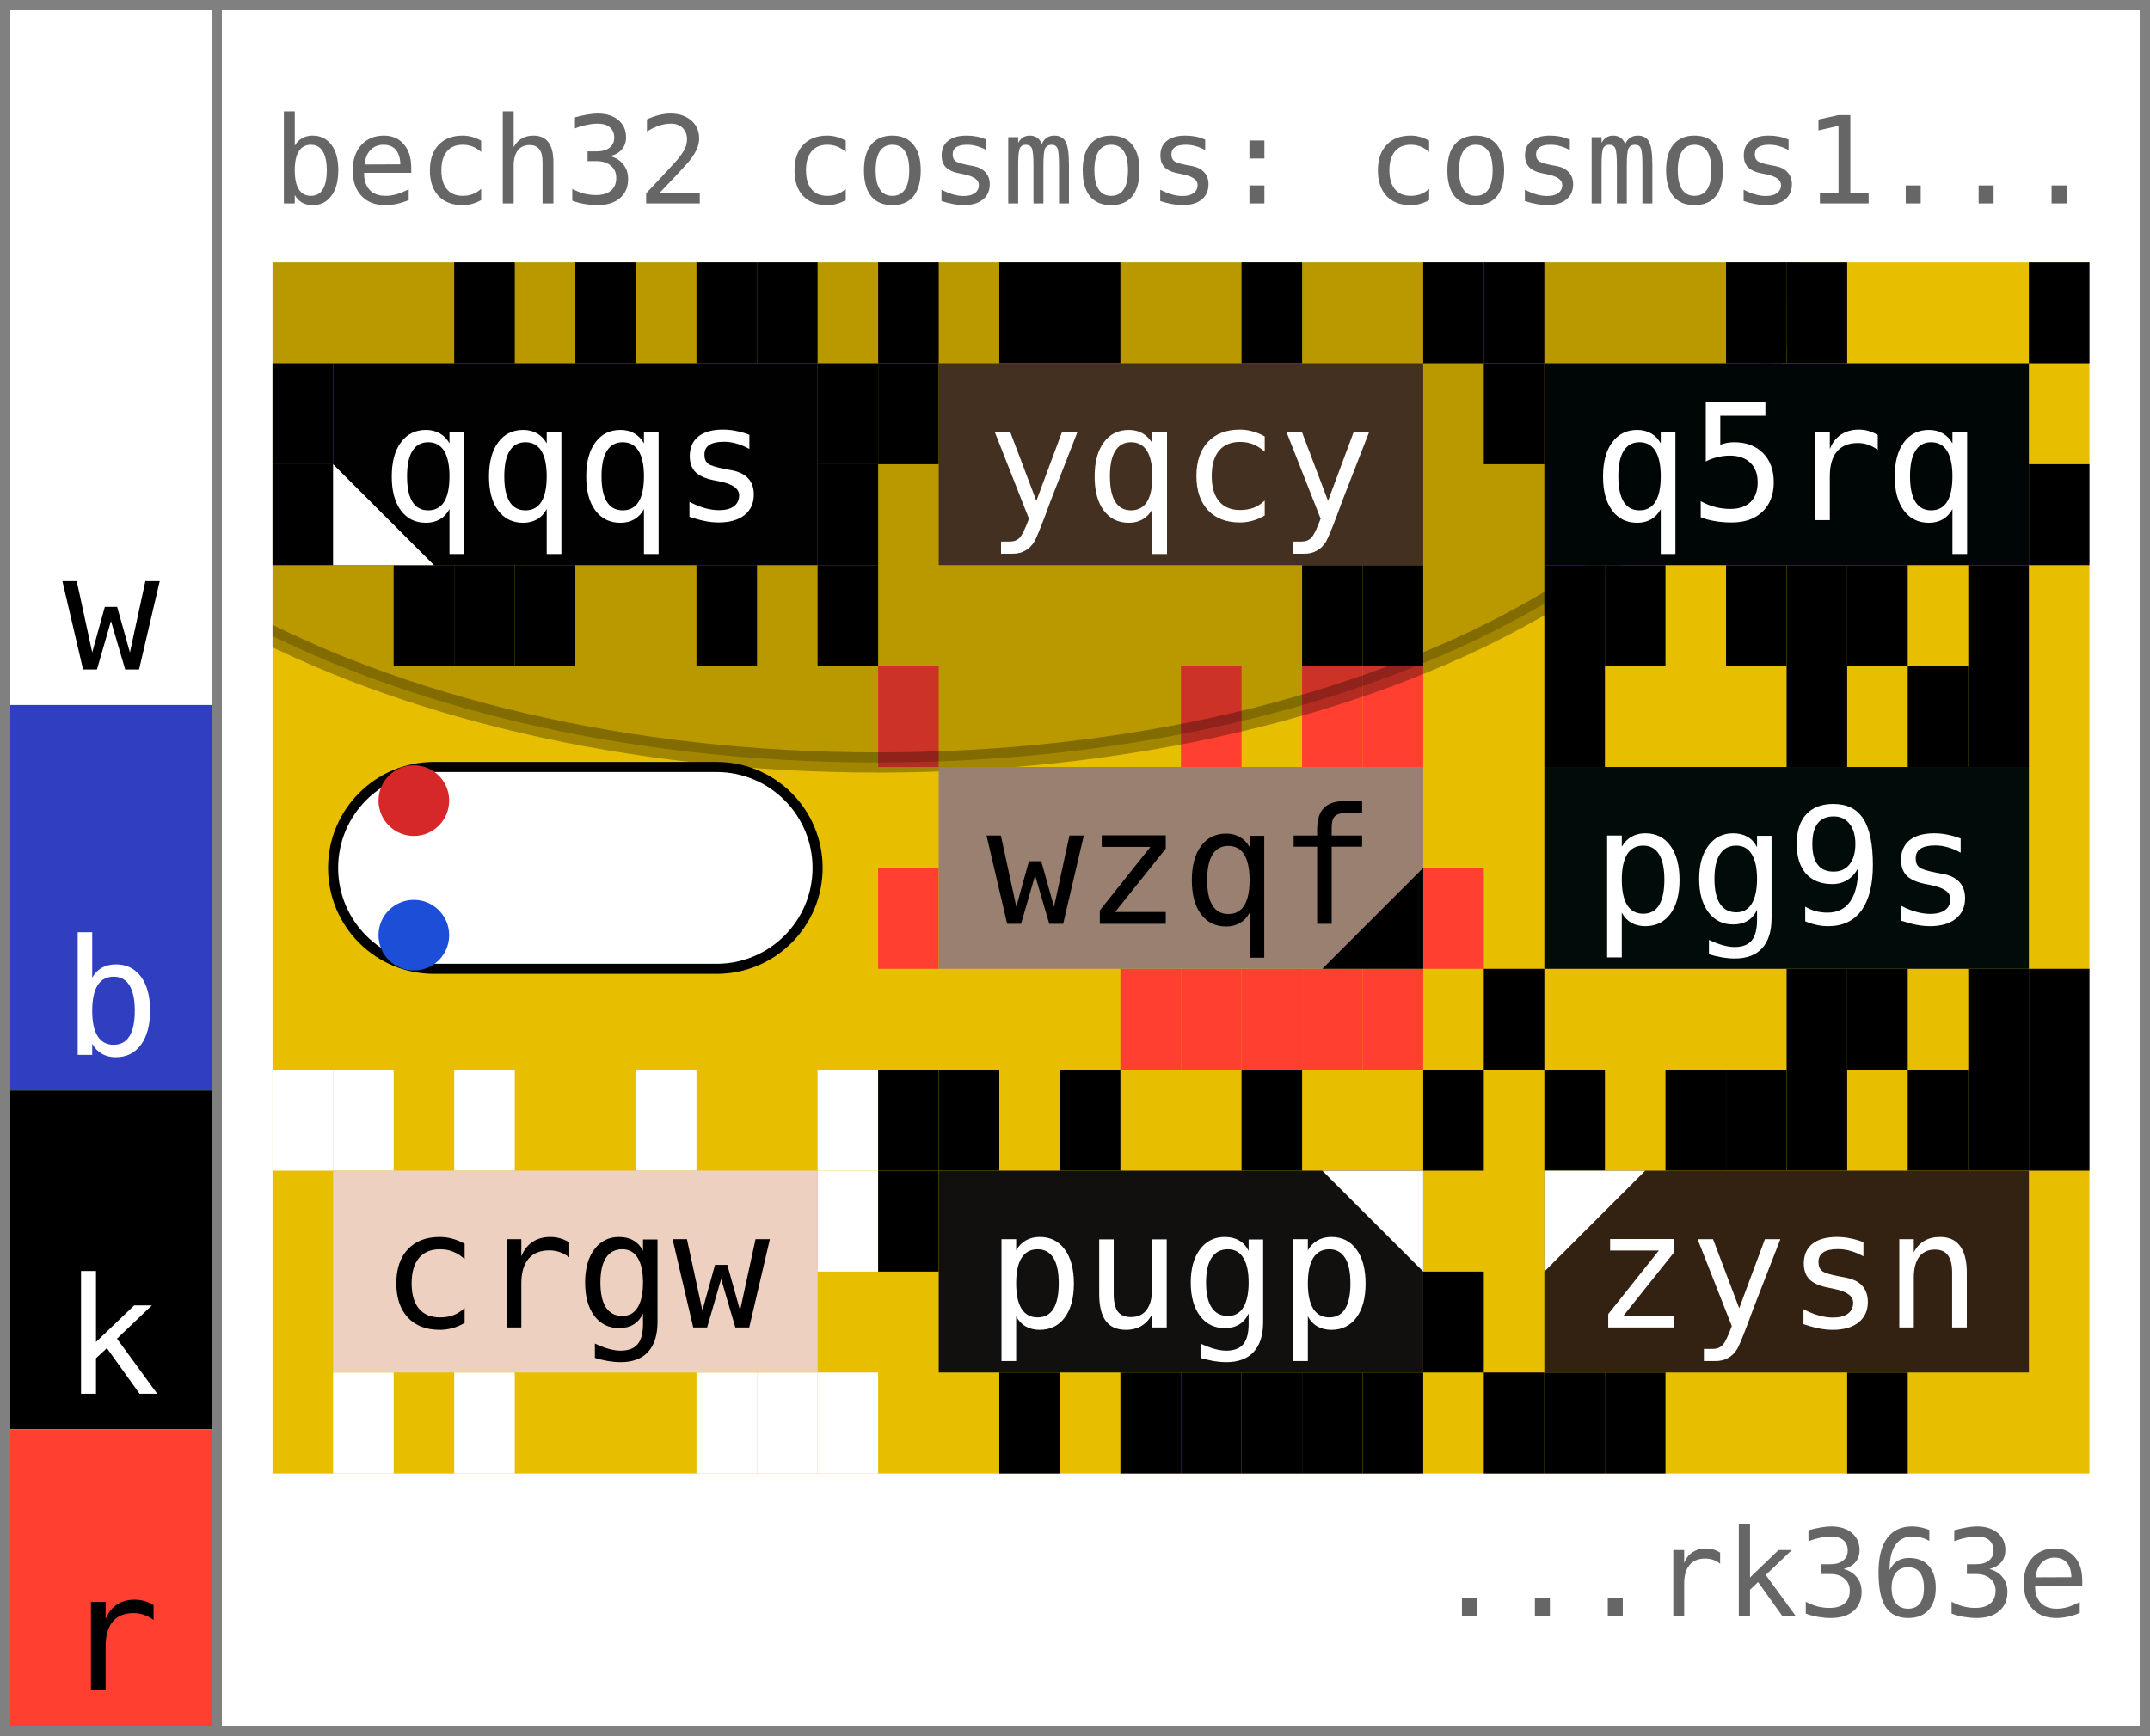
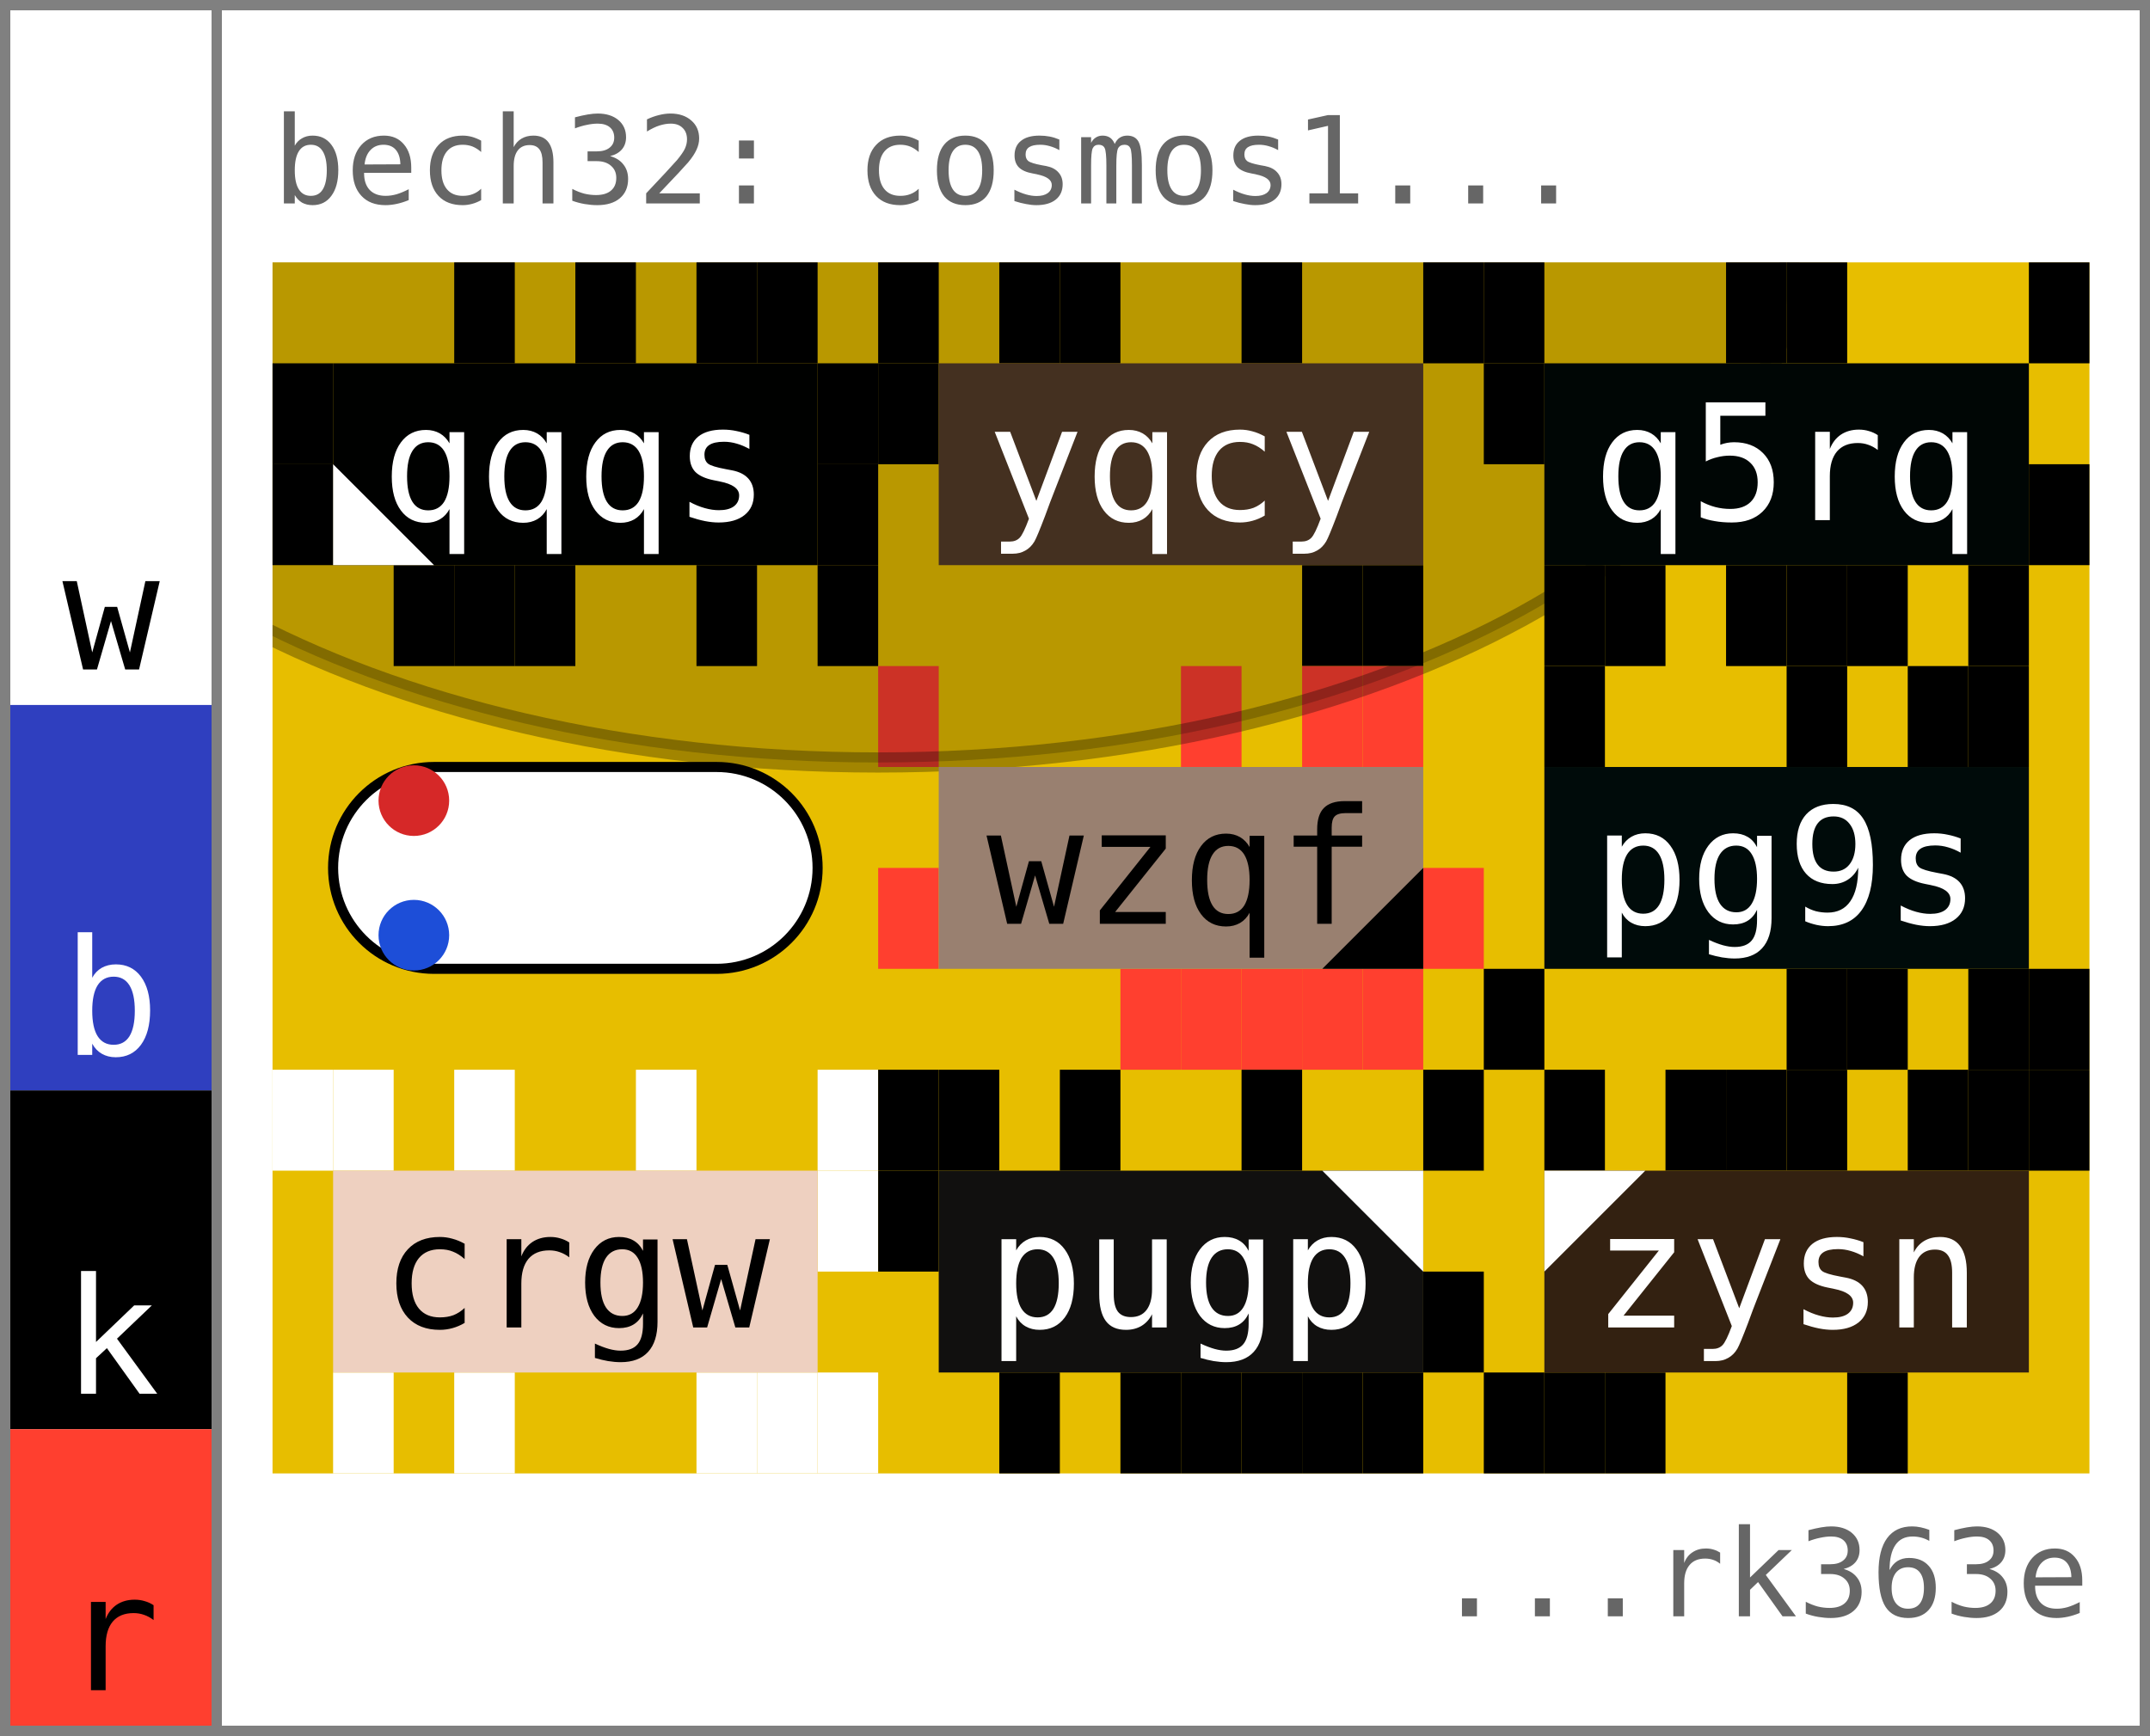
<svg xmlns="http://www.w3.org/2000/svg" width="213.0" height="172.0" viewBox="0 0 213.0 172.0" data-entviz-version="v6" data-entviz-lib="0.6.1" data-input-bytes="45" data-cols="3" data-rows="3">
  <defs>
    <clipPath id="grid-clip-ce5da880624d9baa-3x3">
      <rect x="27.0" y="26.0" width="180.0" height="120.0" />
    </clipPath>
  </defs>
  <rect x="0" y="0" width="213.0" height="172.0" fill="#ffffff" />
  <g data-channel="grid">
    <rect x="27.0" y="26.0" width="180.0" height="120.0" fill="#e7be00" />
    <g>
      <rect x="45.0" y="26.0" width="6.0" height="10.0" fill="#000000" />
      <rect x="57.0" y="26.0" width="6.0" height="10.0" fill="#000000" />
      <rect x="69.0" y="26.0" width="6.0" height="10.0" fill="#000000" />
      <rect x="75.0" y="26.0" width="6.0" height="10.0" fill="#000000" />
      <rect x="81.0" y="36.0" width="6.0" height="10.0" fill="#000000" />
      <rect x="81.0" y="46.0" width="6.0" height="10.0" fill="#000000" />
      <rect x="81.0" y="56.0" width="6.0" height="10.0" fill="#000000" />
      <rect x="69.0" y="56.0" width="6.0" height="10.0" fill="#000000" />
      <rect x="51.0" y="56.0" width="6.0" height="10.0" fill="#000000" />
      <rect x="45.0" y="56.0" width="6.0" height="10.0" fill="#000000" />
      <rect x="39.0" y="56.0" width="6.0" height="10.0" fill="#000000" />
      <rect x="27.0" y="46.0" width="6.0" height="10.0" fill="#000000" />
      <rect x="27.0" y="36.0" width="6.0" height="10.0" fill="#000000" />
      <rect x="87.0" y="26.0" width="6.0" height="10.0" fill="#000000" />
      <rect x="99.0" y="26.0" width="6.0" height="10.0" fill="#000000" />
      <rect x="105.0" y="26.0" width="6.0" height="10.0" fill="#000000" />
      <rect x="123.0" y="26.0" width="6.0" height="10.0" fill="#000000" />
      <rect x="141.0" y="26.0" width="6.0" height="10.0" fill="#000000" />
      <rect x="135.0" y="56.0" width="6.0" height="10.0" fill="#000000" />
      <rect x="129.0" y="56.0" width="6.0" height="10.0" fill="#000000" />
      <rect x="87.0" y="36.0" width="6.0" height="10.0" fill="#000000" />
      <rect x="147.0" y="26.0" width="6.0" height="10.0" fill="#000000" />
      <rect x="171.0" y="26.0" width="6.0" height="10.0" fill="#000000" />
      <rect x="177.0" y="26.0" width="6.0" height="10.0" fill="#000000" />
      <rect x="201.0" y="26.0" width="6.0" height="10.0" fill="#000000" />
      <rect x="201.0" y="46.0" width="6.0" height="10.0" fill="#000000" />
      <rect x="195.0" y="56.0" width="6.0" height="10.0" fill="#000000" />
      <rect x="183.0" y="56.0" width="6.0" height="10.0" fill="#000000" />
      <rect x="177.0" y="56.0" width="6.0" height="10.0" fill="#000000" />
      <rect x="171.0" y="56.0" width="6.0" height="10.0" fill="#000000" />
      <rect x="159.0" y="56.0" width="6.0" height="10.0" fill="#000000" />
      <rect x="153.0" y="56.0" width="6.0" height="10.0" fill="#000000" />
      <rect x="147.0" y="36.0" width="6.0" height="10.0" fill="#000000" />
      <rect x="87.0" y="66.0" width="6.0" height="10.0" fill="#ff3f2f" />
      <rect x="117.0" y="66.0" width="6.0" height="10.0" fill="#ff3f2f" />
      <rect x="129.0" y="66.0" width="6.0" height="10.0" fill="#ff3f2f" />
      <rect x="135.0" y="66.0" width="6.0" height="10.0" fill="#ff3f2f" />
      <rect x="141.0" y="86.0" width="6.0" height="10.0" fill="#ff3f2f" />
      <rect x="135.0" y="96.0" width="6.0" height="10.0" fill="#ff3f2f" />
      <rect x="129.0" y="96.0" width="6.0" height="10.0" fill="#ff3f2f" />
      <rect x="123.0" y="96.0" width="6.0" height="10.0" fill="#ff3f2f" />
      <rect x="117.0" y="96.0" width="6.0" height="10.0" fill="#ff3f2f" />
      <rect x="111.0" y="96.0" width="6.0" height="10.0" fill="#ff3f2f" />
      <rect x="87.0" y="86.0" width="6.0" height="10.0" fill="#ff3f2f" />
      <rect x="153.0" y="66.0" width="6.0" height="10.0" fill="#000000" />
      <rect x="177.0" y="66.0" width="6.0" height="10.0" fill="#000000" />
      <rect x="189.0" y="66.0" width="6.0" height="10.0" fill="#000000" />
      <rect x="195.0" y="66.0" width="6.0" height="10.0" fill="#000000" />
      <rect x="201.0" y="96.0" width="6.0" height="10.0" fill="#000000" />
      <rect x="195.0" y="96.0" width="6.0" height="10.0" fill="#000000" />
      <rect x="183.0" y="96.0" width="6.0" height="10.0" fill="#000000" />
      <rect x="177.0" y="96.0" width="6.0" height="10.0" fill="#000000" />
      <rect x="147.0" y="96.0" width="6.0" height="10.0" fill="#000000" />
      <rect x="27.0" y="106.0" width="6.0" height="10.0" fill="#ffffff" />
      <rect x="33.0" y="106.0" width="6.0" height="10.0" fill="#ffffff" />
      <rect x="45.0" y="106.0" width="6.0" height="10.0" fill="#ffffff" />
      <rect x="63.0" y="106.0" width="6.0" height="10.0" fill="#ffffff" />
      <rect x="81.0" y="106.0" width="6.0" height="10.0" fill="#ffffff" />
      <rect x="81.0" y="116.0" width="6.0" height="10.0" fill="#ffffff" />
      <rect x="81.0" y="136.0" width="6.0" height="10.0" fill="#ffffff" />
      <rect x="75.0" y="136.0" width="6.0" height="10.0" fill="#ffffff" />
      <rect x="69.0" y="136.0" width="6.0" height="10.0" fill="#ffffff" />
      <rect x="45.0" y="136.0" width="6.0" height="10.0" fill="#ffffff" />
      <rect x="33.0" y="136.0" width="6.0" height="10.0" fill="#ffffff" />
      <rect x="87.0" y="106.0" width="6.0" height="10.0" fill="#000000" />
      <rect x="93.0" y="106.0" width="6.0" height="10.0" fill="#000000" />
      <rect x="105.0" y="106.0" width="6.0" height="10.0" fill="#000000" />
      <rect x="123.0" y="106.0" width="6.0" height="10.0" fill="#000000" />
      <rect x="141.0" y="106.0" width="6.0" height="10.0" fill="#000000" />
      <rect x="141.0" y="126.0" width="6.0" height="10.0" fill="#000000" />
      <rect x="135.0" y="136.0" width="6.0" height="10.0" fill="#000000" />
      <rect x="129.0" y="136.0" width="6.0" height="10.0" fill="#000000" />
      <rect x="123.0" y="136.0" width="6.0" height="10.0" fill="#000000" />
      <rect x="117.0" y="136.0" width="6.0" height="10.0" fill="#000000" />
      <rect x="111.0" y="136.0" width="6.0" height="10.0" fill="#000000" />
      <rect x="99.0" y="136.0" width="6.0" height="10.0" fill="#000000" />
      <rect x="87.0" y="116.0" width="6.0" height="10.0" fill="#000000" />
      <rect x="153.0" y="106.0" width="6.0" height="10.0" fill="#000000" />
      <rect x="165.0" y="106.0" width="6.0" height="10.0" fill="#000000" />
      <rect x="171.0" y="106.0" width="6.0" height="10.0" fill="#000000" />
      <rect x="177.0" y="106.0" width="6.0" height="10.0" fill="#000000" />
      <rect x="189.0" y="106.0" width="6.0" height="10.0" fill="#000000" />
      <rect x="195.0" y="106.0" width="6.0" height="10.0" fill="#000000" />
      <rect x="201.0" y="106.0" width="6.0" height="10.0" fill="#000000" />
      <rect x="183.0" y="136.0" width="6.0" height="10.0" fill="#000000" />
      <rect x="159.0" y="136.0" width="6.0" height="10.0" fill="#000000" />
      <rect x="153.0" y="136.0" width="6.0" height="10.0" fill="#000000" />
      <rect x="147.0" y="136.0" width="6.0" height="10.0" fill="#000000" />
    </g>
    <g clip-path="url(#grid-clip-ce5da880624d9baa-3x3)" data-channel="ellipse" data-ellipse-anchor-x="87.0" data-ellipse-anchor-y="26.0" data-ellipse-rx="90.28339382189839" data-ellipse-ry="49.55404322555325" data-ellipse-rotation-deg="0.0">
      <ellipse cx="87.0" cy="26.0" rx="90.283" ry="49.554" transform="rotate(0.0 87.0 26.0)" fill="#000000" stroke="#000000" fill-opacity="0.2" stroke-opacity="0.3" stroke-width="2.0" />
    </g>
    <g>
      <g data-channel="cell" data-cell-index="0" data-cell-row="0" data-cell-col="0" data-cell-quartile="4">
        <rect x="33.0" y="36.0" width="48.0" height="20.0" fill="#000100" />
        <text x="57.0" y="46.0" fill="#ffffff" style="font-family: &quot;JetBrains Mono&quot;, &quot;Menlo&quot;, &quot;Consolas&quot;, &quot;DejaVu Sans Mono&quot;, &quot;Liberation Mono&quot;, &quot;Roboto Mono&quot;, &quot;Noto Sans Mono&quot;, monospace; font-size: 16.0px;" text-anchor="middle" dominant-baseline="central">qqqs</text>
        <polygon points="33.0,56.0 33.0,46.0 43.0,56.0" fill="#ffffff" />
      </g>
      <g data-channel="cell" data-cell-index="1" data-cell-row="0" data-cell-col="1">
        <rect x="93.0" y="36.0" width="48.0" height="20.0" fill="#443020" />
        <text x="117.0" y="46.0" fill="#ffffff" style="font-family: &quot;JetBrains Mono&quot;, &quot;Menlo&quot;, &quot;Consolas&quot;, &quot;DejaVu Sans Mono&quot;, &quot;Liberation Mono&quot;, &quot;Roboto Mono&quot;, &quot;Noto Sans Mono&quot;, monospace; font-size: 16.0px;" text-anchor="middle" dominant-baseline="central">yqcy</text>
      </g>
      <g data-channel="cell" data-cell-index="2" data-cell-row="0" data-cell-col="2">
        <rect x="153.0" y="36.0" width="48.0" height="20.0" fill="#000605" />
        <text x="177.0" y="46.0" fill="#ffffff" style="font-family: &quot;JetBrains Mono&quot;, &quot;Menlo&quot;, &quot;Consolas&quot;, &quot;DejaVu Sans Mono&quot;, &quot;Liberation Mono&quot;, &quot;Roboto Mono&quot;, &quot;Noto Sans Mono&quot;, monospace; font-size: 16.0px;" text-anchor="middle" dominant-baseline="central">q5rq</text>
      </g>
      <g data-channel="cell" data-cell-index="3" data-cell-row="1" data-cell-col="0" data-cell-blank="true" data-cell-blank-map="true">
        <rect x="33.0" y="76.0" width="48.0" height="20.0" rx="10.0" ry="10.0" fill="#ffffff" stroke="#000000" stroke-width="1" />
        <circle cx="41.0" cy="79.333" r="3.5" fill="#d62828" data-blank-map-max="true" />
        <circle cx="41.0" cy="92.667" r="3.5" fill="#1d4ed8" data-blank-map-min="true" />
      </g>
      <g data-channel="cell" data-cell-index="4" data-cell-row="1" data-cell-col="1" data-cell-quartile="3">
        <rect x="93.0" y="76.0" width="48.0" height="20.0" fill="#998070" />
        <text x="117.0" y="86.0" fill="#000000" style="font-family: &quot;JetBrains Mono&quot;, &quot;Menlo&quot;, &quot;Consolas&quot;, &quot;DejaVu Sans Mono&quot;, &quot;Liberation Mono&quot;, &quot;Roboto Mono&quot;, &quot;Noto Sans Mono&quot;, monospace; font-size: 16.0px;" text-anchor="middle" dominant-baseline="central">wzqf</text>
        <polygon points="141.0,96.0 141.0,86.0 131.0,96.0" fill="#000000" />
      </g>
      <g data-channel="cell" data-cell-index="5" data-cell-row="1" data-cell-col="2">
        <rect x="153.0" y="76.0" width="48.0" height="20.0" fill="#000b0a" />
        <text x="177.0" y="86.0" fill="#ffffff" style="font-family: &quot;JetBrains Mono&quot;, &quot;Menlo&quot;, &quot;Consolas&quot;, &quot;DejaVu Sans Mono&quot;, &quot;Liberation Mono&quot;, &quot;Roboto Mono&quot;, &quot;Noto Sans Mono&quot;, monospace; font-size: 16.0px;" text-anchor="middle" dominant-baseline="central">pg9s</text>
      </g>
      <g data-channel="cell" data-cell-index="6" data-cell-row="2" data-cell-col="0">
        <rect x="33.0" y="116.0" width="48.0" height="20.0" fill="#eed0c0" />
        <text x="57.0" y="126.0" fill="#000000" style="font-family: &quot;JetBrains Mono&quot;, &quot;Menlo&quot;, &quot;Consolas&quot;, &quot;DejaVu Sans Mono&quot;, &quot;Liberation Mono&quot;, &quot;Roboto Mono&quot;, &quot;Noto Sans Mono&quot;, monospace; font-size: 16.0px;" text-anchor="middle" dominant-baseline="central">crgw</text>
      </g>
      <g data-channel="cell" data-cell-index="7" data-cell-row="2" data-cell-col="1" data-cell-quartile="2">
        <rect x="93.0" y="116.0" width="48.0" height="20.0" fill="#11100f" />
        <text x="117.0" y="126.0" fill="#ffffff" style="font-family: &quot;JetBrains Mono&quot;, &quot;Menlo&quot;, &quot;Consolas&quot;, &quot;DejaVu Sans Mono&quot;, &quot;Liberation Mono&quot;, &quot;Roboto Mono&quot;, &quot;Noto Sans Mono&quot;, monospace; font-size: 16.0px;" text-anchor="middle" dominant-baseline="central">pugp</text>
        <polygon points="141.0,116.0 131.0,116.0 141.0,126.0" fill="#ffffff" />
      </g>
      <g data-channel="cell" data-cell-index="8" data-cell-row="2" data-cell-col="2" data-cell-quartile="1">
        <rect x="153.0" y="116.0" width="48.0" height="20.0" fill="#332111" />
        <text x="177.0" y="126.0" fill="#ffffff" style="font-family: &quot;JetBrains Mono&quot;, &quot;Menlo&quot;, &quot;Consolas&quot;, &quot;DejaVu Sans Mono&quot;, &quot;Liberation Mono&quot;, &quot;Roboto Mono&quot;, &quot;Noto Sans Mono&quot;, monospace; font-size: 16.0px;" text-anchor="middle" dominant-baseline="central">zysn</text>
        <polygon points="153.0,116.0 163.0,116.0 153.0,126.0" fill="#ffffff" />
      </g>
    </g>
  </g>
  <g data-channel="color-bar">
    <g data-color-bar-rank="0" data-color-bar-band="W">
      <rect x="1" y="1" width="20.0" height="68.855" fill="#ffffff" />
      <text x="11.0" y="66.335" fill="#000000" style="font-family: &quot;JetBrains Mono&quot;, &quot;Menlo&quot;, &quot;Consolas&quot;, &quot;DejaVu Sans Mono&quot;, &quot;Liberation Mono&quot;, &quot;Roboto Mono&quot;, &quot;Noto Sans Mono&quot;, monospace; font-size: 16.0px;" text-anchor="middle" data-color-bar-letter="true">w</text>
    </g>
    <g data-color-bar-rank="1" data-color-bar-band="B">
      <rect x="1" y="69.855" width="20.0" height="38.195" fill="#2f3fbf" />
      <text x="11.0" y="104.529" fill="#ffffff" style="font-family: &quot;JetBrains Mono&quot;, &quot;Menlo&quot;, &quot;Consolas&quot;, &quot;DejaVu Sans Mono&quot;, &quot;Liberation Mono&quot;, &quot;Roboto Mono&quot;, &quot;Noto Sans Mono&quot;, monospace; font-size: 16.0px;" text-anchor="middle" data-color-bar-letter="true">b</text>
    </g>
    <g data-color-bar-rank="2" data-color-bar-band="K">
      <rect x="1" y="108.049" width="20.0" height="33.571" fill="#000000" />
      <text x="11.0" y="138.1" fill="#ffffff" style="font-family: &quot;JetBrains Mono&quot;, &quot;Menlo&quot;, &quot;Consolas&quot;, &quot;DejaVu Sans Mono&quot;, &quot;Liberation Mono&quot;, &quot;Roboto Mono&quot;, &quot;Noto Sans Mono&quot;, monospace; font-size: 16.0px;" text-anchor="middle" data-color-bar-letter="true">k</text>
    </g>
    <g data-color-bar-rank="3" data-color-bar-band="R">
      <rect x="1" y="141.62" width="20.0" height="29.38" fill="#ff3f2f" />
      <text x="11.0" y="167.48" fill="#000000" style="font-family: &quot;JetBrains Mono&quot;, &quot;Menlo&quot;, &quot;Consolas&quot;, &quot;DejaVu Sans Mono&quot;, &quot;Liberation Mono&quot;, &quot;Roboto Mono&quot;, &quot;Noto Sans Mono&quot;, monospace; font-size: 16.0px;" text-anchor="middle" data-color-bar-letter="true">r</text>
    </g>
  </g>
  <g data-channel="label-top">
-     <text x="27.0" y="16.0" fill="#666666" style="font-family: &quot;JetBrains Mono&quot;, &quot;Menlo&quot;, &quot;Consolas&quot;, &quot;DejaVu Sans Mono&quot;, &quot;Liberation Mono&quot;, &quot;Roboto Mono&quot;, &quot;Noto Sans Mono&quot;, monospace; font-size: 12.0px;" dominant-baseline="central">bech32 cosmos: cosmos1...</text>
+     <text x="27.0" y="16.0" fill="#666666" style="font-family: &quot;JetBrains Mono&quot;, &quot;Menlo&quot;, &quot;Consolas&quot;, &quot;DejaVu Sans Mono&quot;, &quot;Liberation Mono&quot;, &quot;Roboto Mono&quot;, &quot;Noto Sans Mono&quot;, monospace; font-size: 12.0px;" dominant-baseline="central">bech32: cosmos1...</text>
  </g>
  <g data-channel="label-bottom">
    <text x="207.0" y="156.0" fill="#666666" style="font-family: &quot;JetBrains Mono&quot;, &quot;Menlo&quot;, &quot;Consolas&quot;, &quot;DejaVu Sans Mono&quot;, &quot;Liberation Mono&quot;, &quot;Roboto Mono&quot;, &quot;Noto Sans Mono&quot;, monospace; font-size: 12.0px;" text-anchor="end" dominant-baseline="central">...rk363e</text>
  </g>
  <line x1="0" y1="0.5" x2="213.0" y2="0.5" stroke="#808080" stroke-width="1" shape-rendering="crispEdges" />
  <line x1="212.5" y1="0" x2="212.5" y2="172.0" stroke="#808080" stroke-width="1" shape-rendering="crispEdges" />
  <line x1="0" y1="171.5" x2="213.0" y2="171.5" stroke="#808080" stroke-width="1" shape-rendering="crispEdges" />
  <line x1="0.5" y1="0" x2="0.5" y2="172.0" stroke="#808080" stroke-width="1" shape-rendering="crispEdges" />
  <line x1="21.5" y1="0" x2="21.5" y2="172.0" stroke="#808080" stroke-width="1" shape-rendering="crispEdges" />
</svg>
